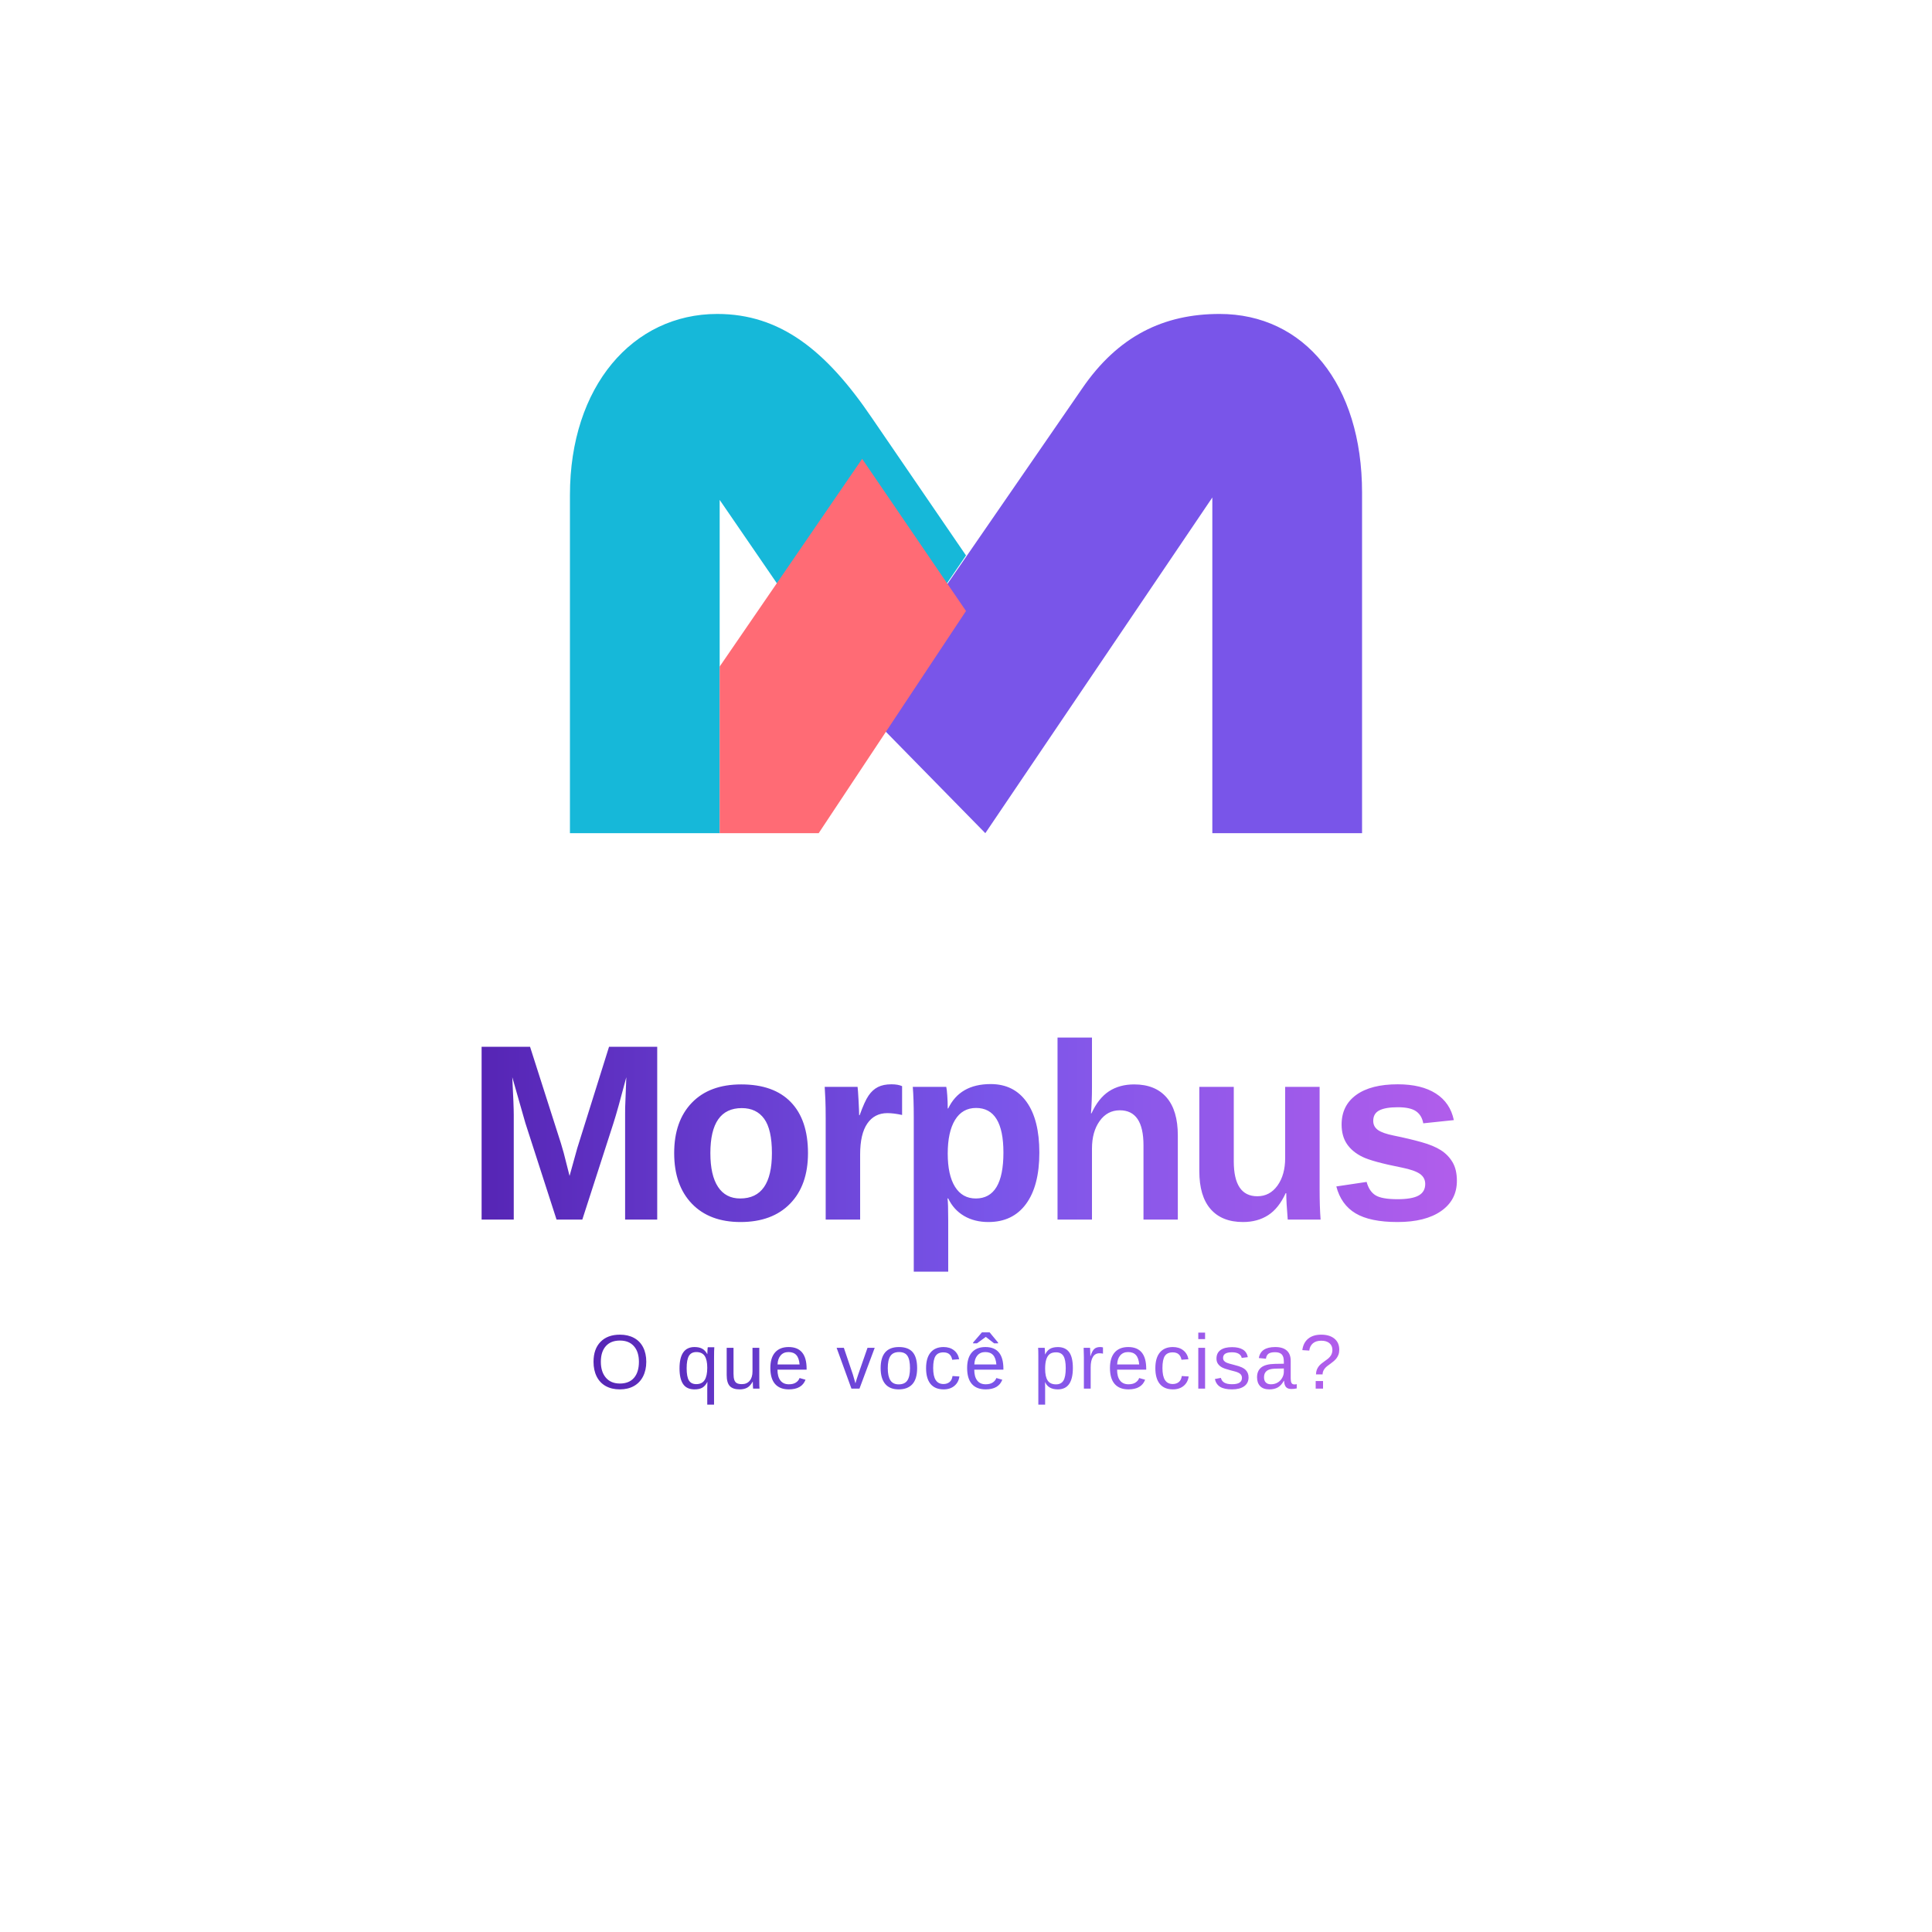
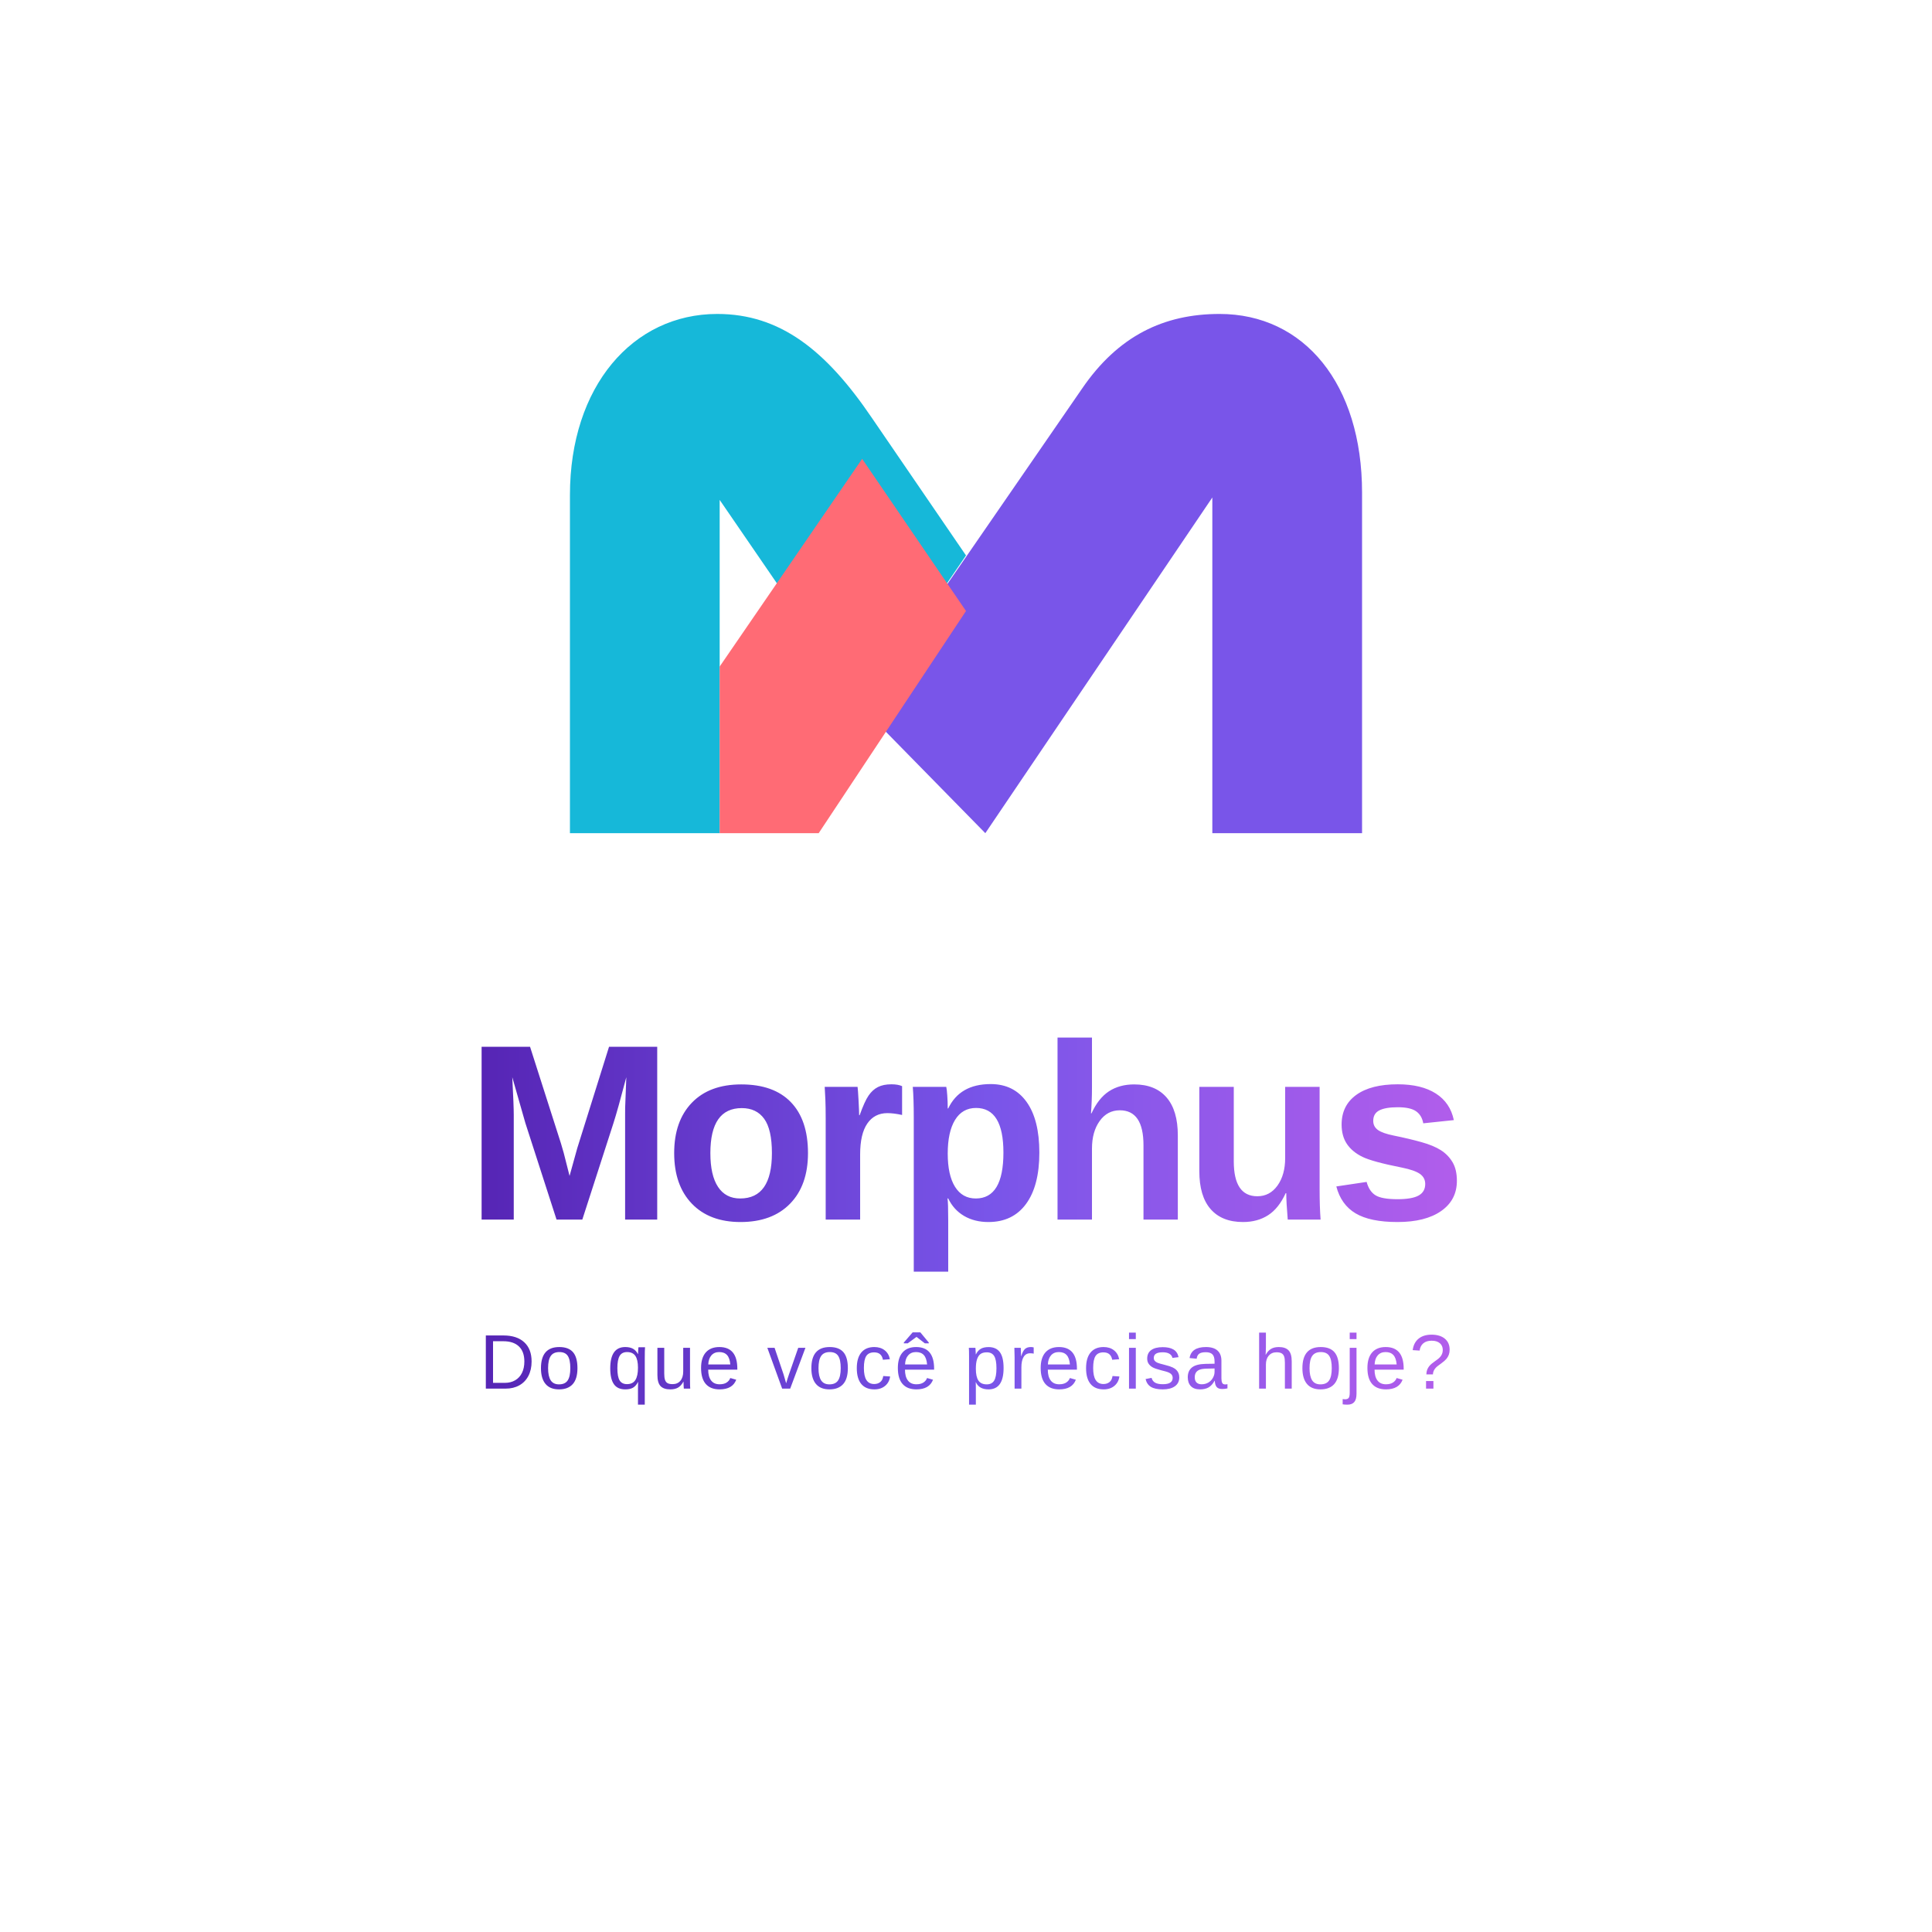
<svg xmlns="http://www.w3.org/2000/svg" viewBox="0 0 800 800" role="img" aria-labelledby="title">
  <defs>
    <linearGradient id="purple" x1="0" y1="0" x2="1" y2="0">
      <stop offset="0" stop-color="#5625B5" />
      <stop offset="0.52" stop-color="#7955E9" />
      <stop offset="1" stop-color="#B15DEB" />
    </linearGradient>
  </defs>
  <g font-family="'Helvetica Neue', Arial, sans-serif" fill="url(#purple)" text-anchor="middle">
    <g transform="translate(136 55)">
      <path fill="#16B8D9" d="M100 290V150c0-45 26-75 61-75 26 0 45 15 64 43l39 57-43 63-59-86v138z" />
      <path fill="#7955E9" d="M221 238l91-132c15-22 34-31 57-31 35 0 59 29 59 74v141h-62V151l-94 139z" />
      <path fill="#FF6B75" d="M162 290v-69l59-86 43 63-61 92z" />
    </g>
    <text x="400" y="505" font-size="104" font-weight="700" letter-spacing="-4">Morphus</text>
-     <text x="400" y="575" font-size="32" letter-spacing="1">O que você precisa?</text>
+     <text x="400" y="575" font-size="32" letter-spacing="1">Do que você precisa hoje?</text>
  </g>
</svg>
